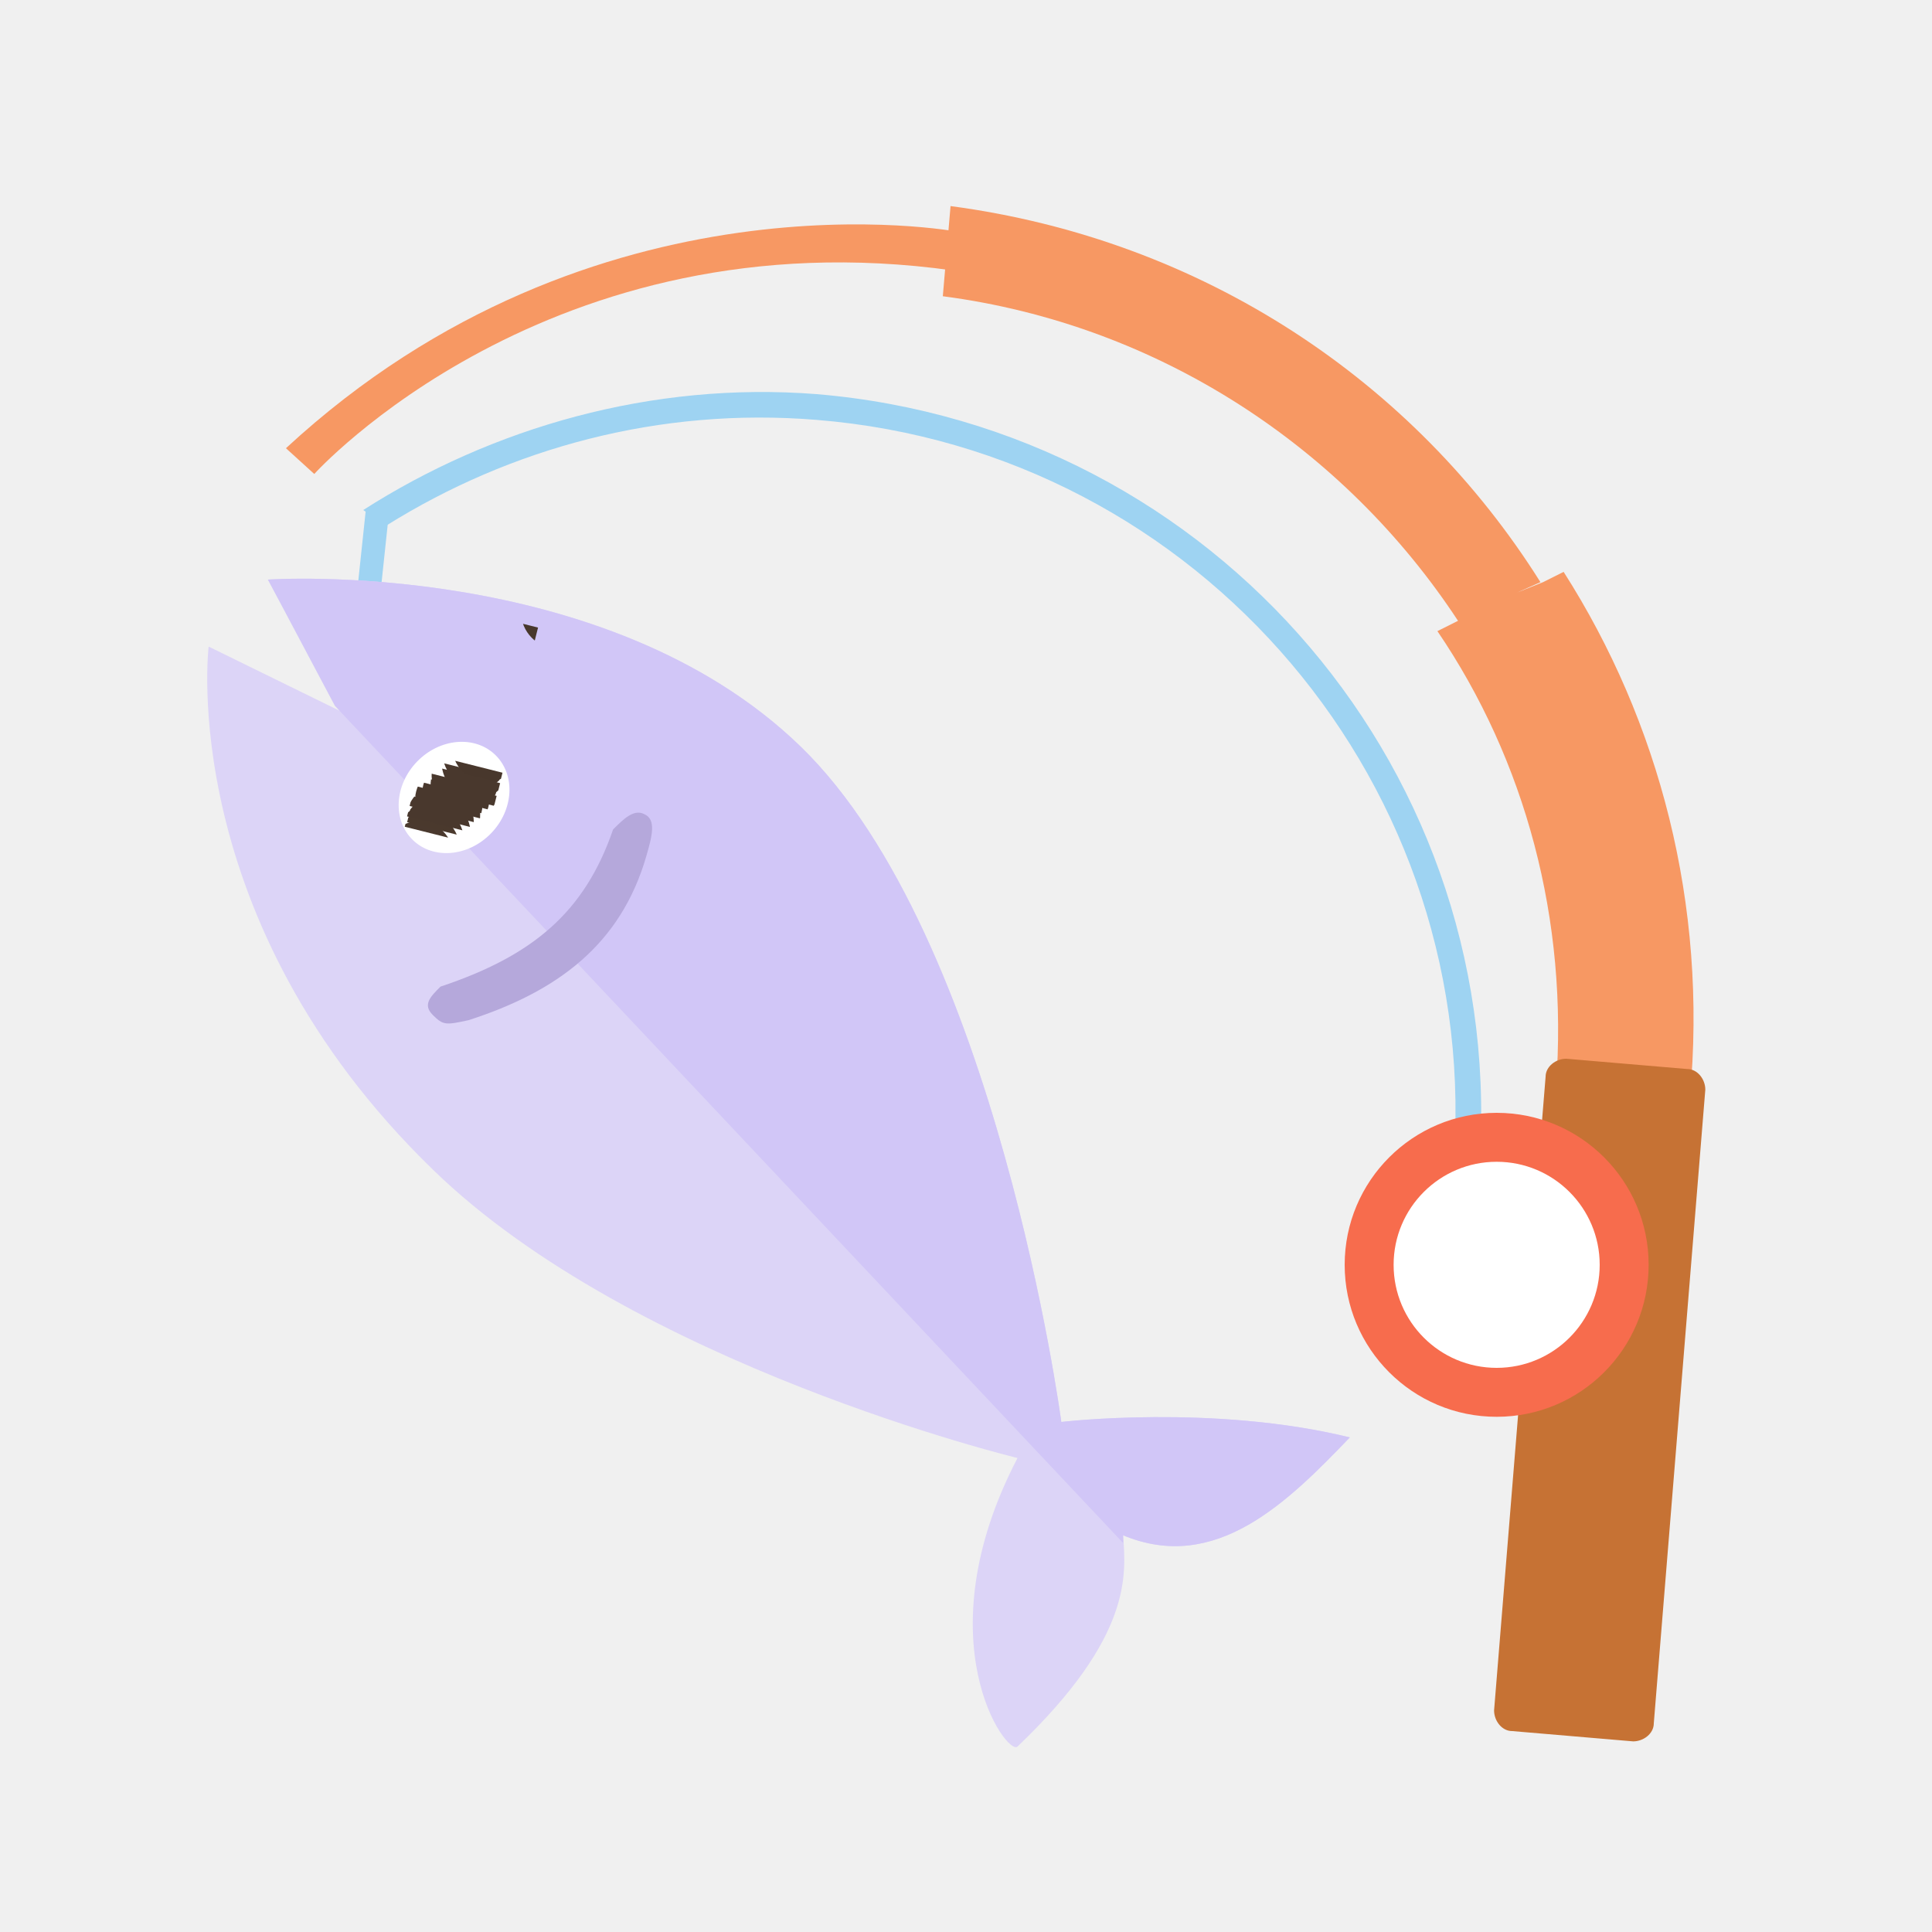
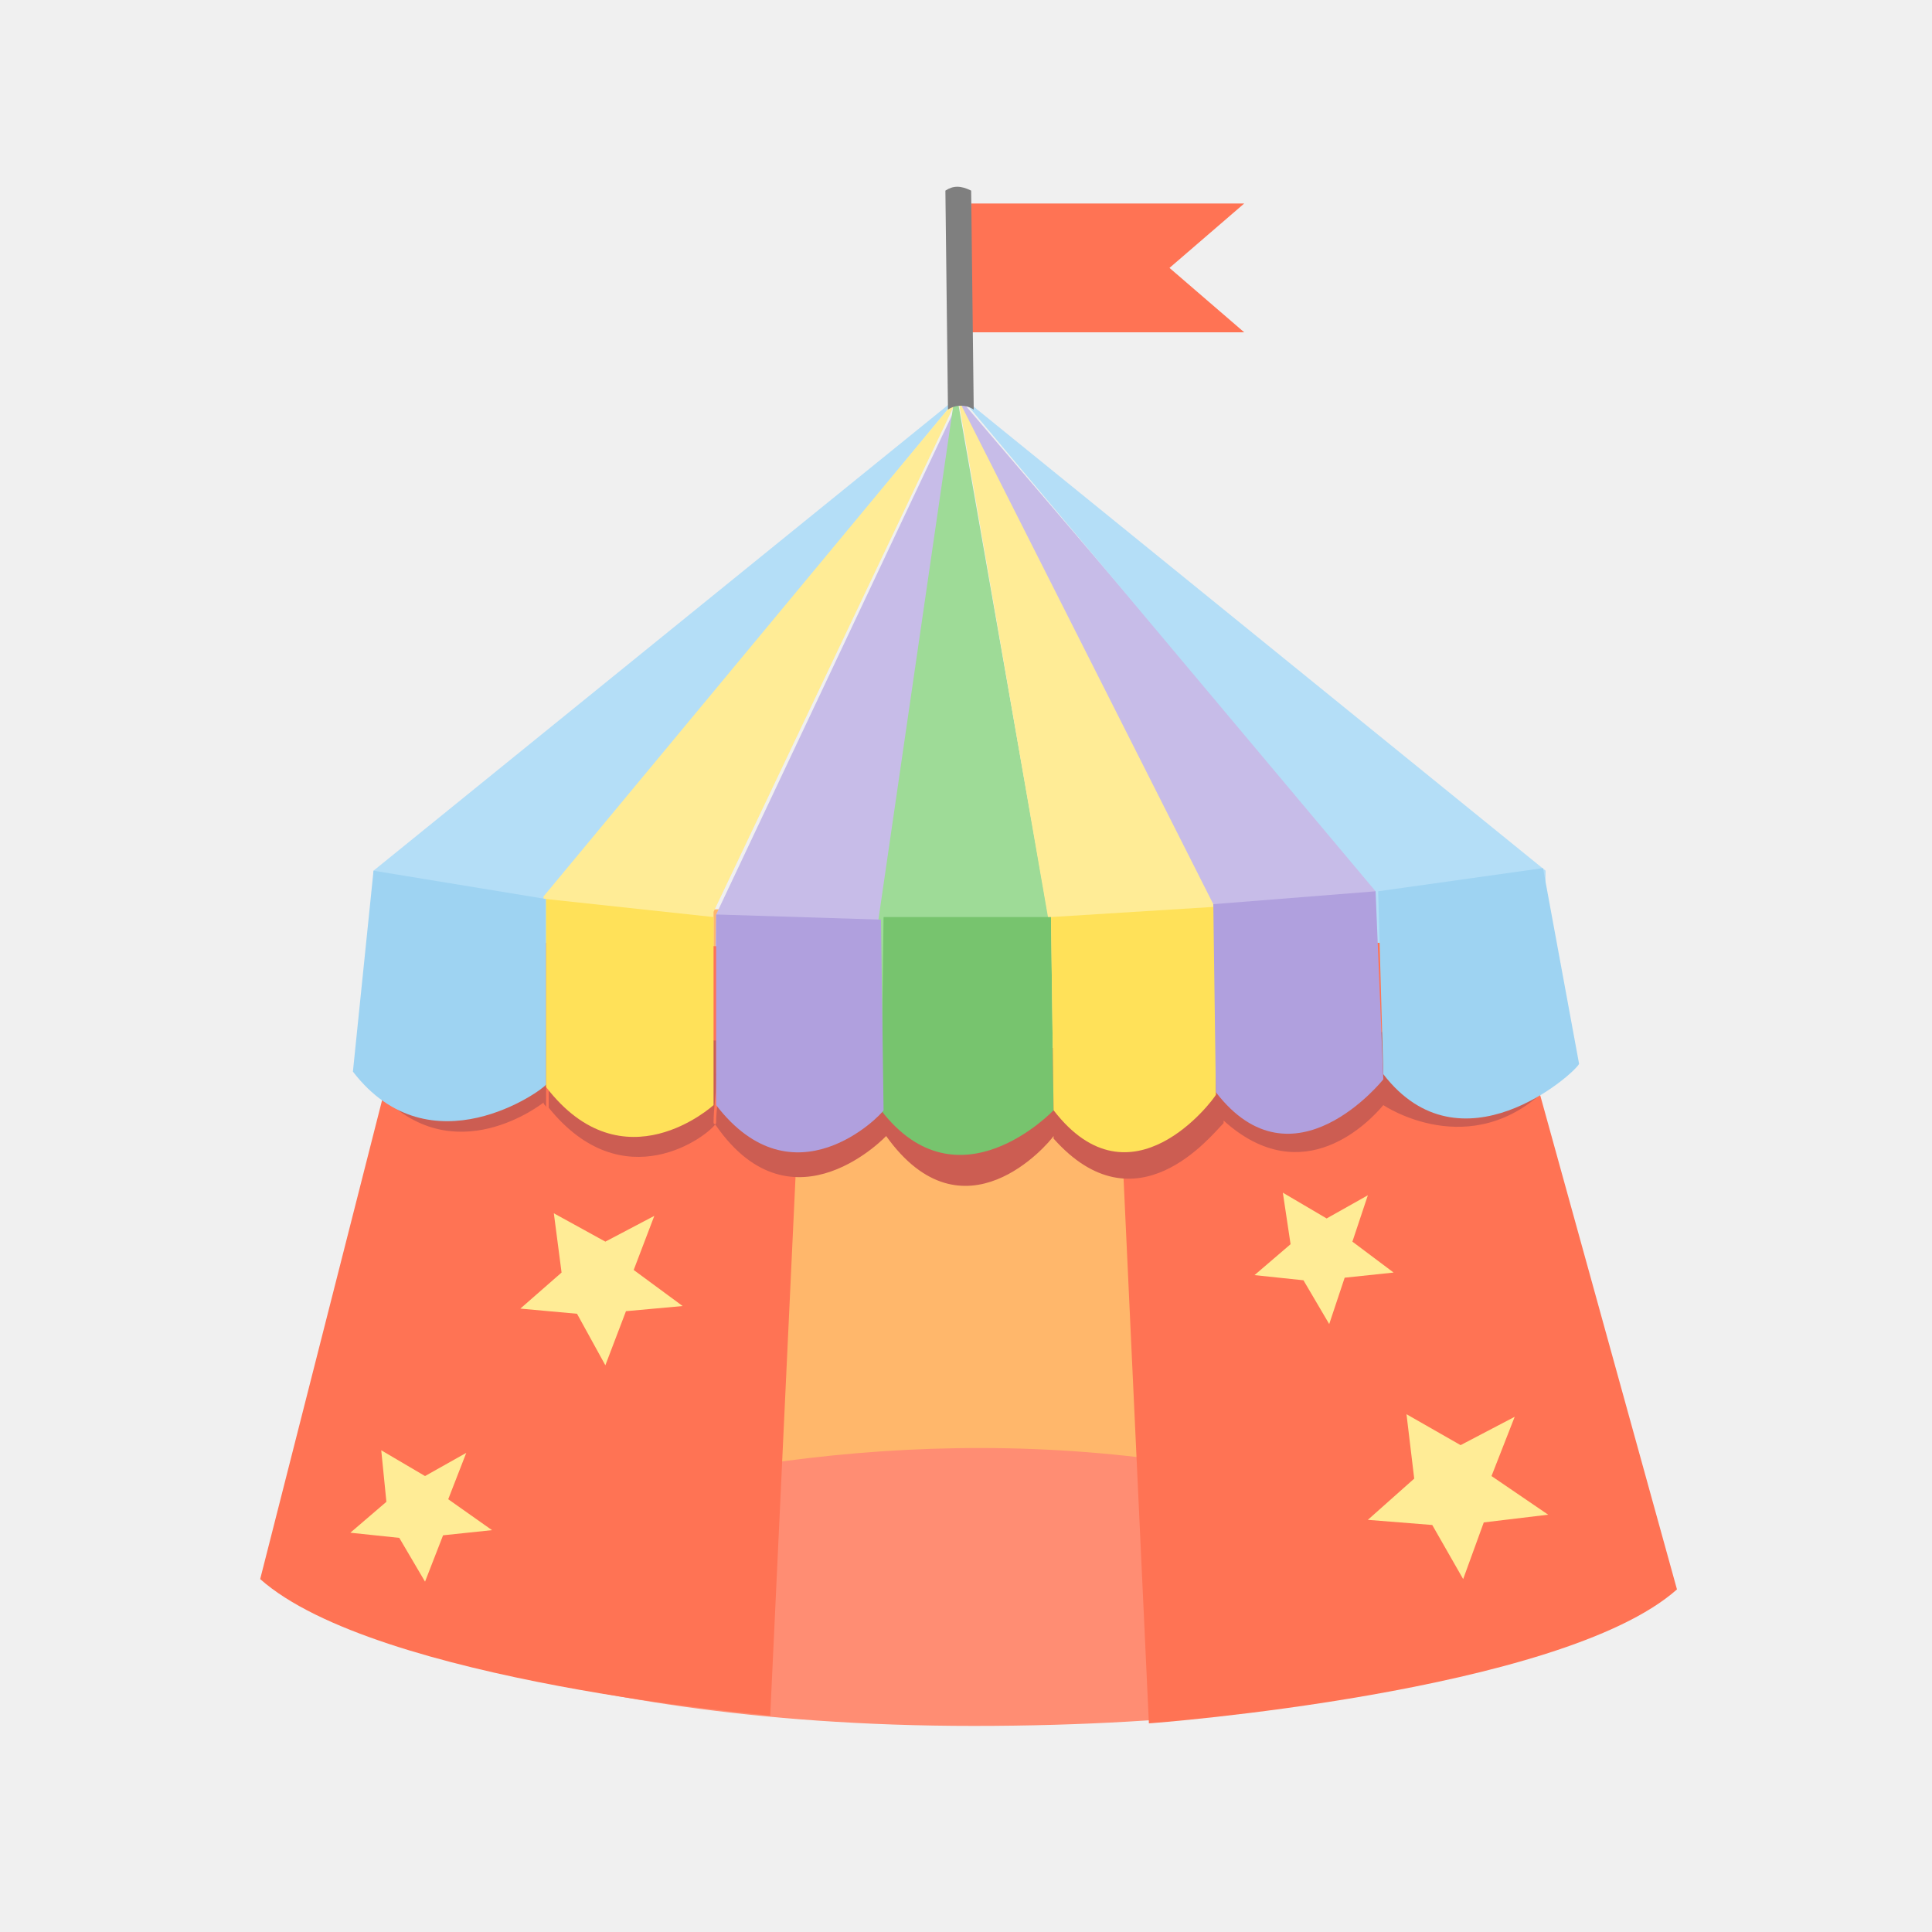
- <svg xmlns="http://www.w3.org/2000/svg" xmlns:xlink="http://www.w3.org/1999/xlink" width="75" height="75" viewBox="0 0 75 75">
-   <path fill="#F79863" d="M36.9 8l-.3 3.5c8.4 1.1 15.6 5.9 20 12.6l1-.5 1.3-.6.9-.4C54.9 14.8 46.7 9.3 36.9 8zm23.8 14.2l-.8.4-1 .4-1.3.6-1 .5-.8.4c3.4 5 5.1 11.2 4.6 17.7-.2 2.9 4.9 4.3 5.2.4.7-7.5-1.2-14.6-4.9-20.4z" />
-   <path fill="#C67234" d="M64.2 66.9c0 .4-.4.7-.8.7l-4.7-.4c-.4 0-.7-.4-.7-.8l2-24.6c0-.4.4-.7.8-.7l4.7.4c.4 0 .7.4.7.8l-2 24.6z" />
-   <path fill="#9ED3F2" d="M31.7 16.3c14.9 1.2 26 14.3 24.7 29.2-.1.7-.1 1.4-.3 2.1l1 .1c.1-.7.2-1.4.3-2.1 1.3-15.5-10.2-29-25.7-30.3-6.4-.5-12.6 1.3-17.6 4.5l.9.6c4.8-3 10.6-4.6 16.7-4.1z" />
-   <circle fill="#F76C4D" cx="58.1" cy="49.1" r="5.9" />
-   <circle fill="#fff" cx="58.1" cy="49.1" r="4" />
-   <path fill="#9ED3F2" d="M12.8 33l.9.1 1.4-13.2-.9-.1z" />
-   <path fill="#DCD4F7" d="M10.4 22.5s13.1-.9 20.7 6.5 10.1 26.2 10.1 26.2 5.9-.7 11.2.6c-2.4 2.5-5.2 5.3-8.8 3.8.1 1.5.4 3.9-4.1 8.2-.4.4-3.7-4.1 0-11.2 0 0-14.9-3.6-22.7-11.2-10-9.7-8.7-20.3-8.7-20.3l5.1 2.5-2.8-5.1z" />
-   <path fill="#D1C6F7" d="M10.4 22.5s13.1-.9 20.7 6.5 10.1 26.2 10.1 26.2 5.9-.7 11.2.6c-2.4 2.5-5.2 5.3-8.8 3.8 0 .1 0 .2 0 .3L13 27.4l-2.6-4.9z" />
-   <ellipse transform="matrix(.696 -.718 .718 .696 -16.881 22.018)" fill="#fff" cx="17.6" cy="31" rx="2.3" ry="2" />
-   <defs>
-     <ellipse id="a" transform="matrix(.851 -.526 .526 .851 -13.663 14.066)" cx="17.9" cy="31.1" rx="1.3" ry="1.4" />
-   </defs>
-   <clipPath id="b">
-     <use xlink:href="#a" overflow="visible" />
-   </clipPath>
-   <path transform="matrix(-.97 -.244 .244 -.97 26.117 67.818)" clip-path="url(#b)" fill="#4A392E" d="M15.7 32.1h3.1v.4h-3.1z" />
-   <defs>
-     <ellipse id="c" transform="matrix(.851 -.526 .526 .851 -13.661 14.037)" cx="17.9" cy="31.1" rx="1.3" ry="1.4" />
-   </defs>
-   <clipPath id="d">
-     <use xlink:href="#c" overflow="visible" />
-   </clipPath>
-   <path transform="matrix(-.97 -.244 .244 -.97 26.354 67.47)" clip-path="url(#d)" fill="#4A392D" d="M15.8 31.9h3.1v.4h-3.1z" />
-   <defs>
-     <ellipse id="e" transform="matrix(.851 -.526 .526 .851 -13.657 14.005)" cx="17.8" cy="31" rx="1.3" ry="1.4" />
-   </defs>
-   <clipPath id="f">
-     <use xlink:href="#e" overflow="visible" />
-   </clipPath>
-   <path transform="matrix(-.97 -.244 .244 -.97 26.4 67.053)" clip-path="url(#f)" fill="#49382D" d="M15.8 31.7h3.1v.4h-3.1z" />
-   <defs>
-     <ellipse id="g" transform="matrix(.85 -.526 .526 .85 -13.659 13.986)" cx="17.8" cy="31" rx="1.3" ry="1.4" />
-   </defs>
-   <clipPath id="h">
-     <use xlink:href="#g" overflow="visible" />
-   </clipPath>
-   <path transform="matrix(-.97 -.244 .244 -.97 26.648 66.703)" clip-path="url(#h)" fill="#49382D" d="M15.9 31.5H19v.4h-3.1z" />
-   <defs>
-     <ellipse id="i" transform="matrix(.851 -.526 .526 .851 -13.656 13.954)" cx="17.7" cy="31" rx="1.3" ry="1.4" />
-   </defs>
-   <clipPath id="j">
-     <use xlink:href="#i" overflow="visible" />
-   </clipPath>
-   <path transform="matrix(-.97 -.244 .244 -.97 26.694 66.285)" clip-path="url(#j)" fill="#49382D" d="M15.9 31.3H19v.4h-3.1z" />
-   <defs>
-     <ellipse id="k" transform="matrix(.85 -.526 .526 .85 -13.655 13.932)" cx="17.7" cy="31" rx="1.3" ry="1.4" />
-   </defs>
-   <clipPath id="l">
-     <use xlink:href="#k" overflow="visible" />
-   </clipPath>
-   <path transform="matrix(-.97 -.244 .244 -.97 26.939 65.933)" clip-path="url(#l)" fill="#49382D" d="M16 31.1h3.1v.4H16z" />
-   <defs>
-     <ellipse id="m" transform="matrix(.851 -.526 .526 .851 -13.643 13.884)" cx="17.6" cy="31" rx="1.3" ry="1.4" />
-   </defs>
-   <clipPath id="n">
-     <use xlink:href="#m" overflow="visible" />
-   </clipPath>
-   <path transform="matrix(-.97 -.244 .244 -.97 26.967 65.521)" clip-path="url(#n)" fill="#49382D" d="M16 30.9h3.1v.4H16z" />
-   <defs>
-     <ellipse id="o" transform="matrix(.851 -.526 .526 .851 -13.644 13.864)" cx="17.6" cy="30.9" rx="1.3" ry="1.4" />
-   </defs>
-   <clipPath id="p">
-     <use xlink:href="#o" overflow="visible" />
-   </clipPath>
-   <path transform="matrix(-.97 -.244 .244 -.97 27.215 65.166)" clip-path="url(#p)" fill="#49382D" d="M16.1 30.7h3.1v.4h-3.1z" />
-   <defs>
-     <ellipse id="q" transform="matrix(.851 -.526 .526 .851 -13.645 13.839)" cx="17.5" cy="30.9" rx="1.3" ry="1.4" />
-   </defs>
-   <clipPath id="r">
-     <use xlink:href="#q" overflow="visible" />
-   </clipPath>
-   <path transform="matrix(-.97 -.244 .244 -.97 27.454 64.821)" clip-path="url(#r)" fill="#49382D" d="M16.2 30.5h3.1v.4h-3.1z" />
-   <defs>
-     <ellipse id="s" transform="matrix(.851 -.526 .526 .851 -13.642 13.811)" cx="17.5" cy="30.9" rx="1.3" ry="1.4" />
-   </defs>
-   <clipPath id="t">
-     <use xlink:href="#s" overflow="visible" />
-   </clipPath>
-   <path transform="matrix(-.97 -.244 .244 -.97 27.505 64.401)" clip-path="url(#t)" fill="#49382D" d="M16.2 30.3h3.1v.4h-3.1z" />
-   <defs>
-     <ellipse id="u" transform="matrix(.851 -.526 .526 .851 -13.635 13.775)" cx="17.4" cy="30.9" rx="1.3" ry="1.4" />
-   </defs>
-   <clipPath id="v">
-     <use xlink:href="#u" overflow="visible" />
-   </clipPath>
-   <path transform="matrix(-.97 -.244 .244 -.97 27.808 63.867)" clip-path="url(#v)" fill="#49382D" d="M16.3 30h3.1v.4h-3.1z" />
-   <defs>
-     <ellipse id="w" transform="matrix(.851 -.526 .526 .851 -13.631 13.743)" cx="17.4" cy="30.9" rx="1.3" ry="1.4" />
-   </defs>
-   <clipPath id="x">
-     <use xlink:href="#w" overflow="visible" />
-   </clipPath>
-   <path transform="matrix(-.97 -.244 .244 -.97 27.853 63.45)" clip-path="url(#x)" fill="#49382D" d="M16.3 29.8h3.1v.4h-3.1z" />
-   <defs>
-     <ellipse id="y" transform="matrix(.851 -.526 .526 .851 -13.631 13.72)" cx="17.3" cy="30.8" rx="1.3" ry="1.4" />
-   </defs>
-   <clipPath id="z">
-     <use xlink:href="#y" overflow="visible" />
-   </clipPath>
-   <path transform="matrix(-.97 -.244 .244 -.97 28.095 63.098)" clip-path="url(#z)" fill="#48372C" d="M16.4 29.6h3.1v.4h-3.1z" />
-   <defs>
-     <ellipse id="A" transform="matrix(.851 -.526 .526 .851 -13.597 13.32)" cx="16.6" cy="30.6" rx="1.3" ry="1.4" />
-   </defs>
-   <clipPath id="B">
-     <use xlink:href="#A" overflow="visible" />
-   </clipPath>
-   <path transform="matrix(-.97 -.244 .244 -.97 30.178 57.538)" clip-path="url(#B)" fill="#48372C" d="M17.1 23.9h3.1v6h-3.1z" />
-   <path fill="#F79863" d="M11.1 17.4l1.1 1S21.3 8.3 37 10.5l.2-1.5s-14.1-2.7-26.1 8.4z" />
-   <path fill="#B5A8DB" d="M23.8 32.2c.4-.4.8-.8 1.2-.6.5.2.3.9.1 1.6-1 3.5-3.5 5.3-6.9 6.4-.9.2-1 .2-1.4-.2s-.1-.7.3-1.1c3.6-1.2 5.6-2.9 6.7-6.1z" />
+ <svg xmlns="http://www.w3.org/2000/svg" width="75" height="75" viewBox="0 0 75 75">
+   <path fill-rule="evenodd" clip-rule="evenodd" fill="#FFB76B" d="M23.8 35.3l-1 24.9 30 .6-4-25.5z" />
+   <path fill-rule="evenodd" clip-rule="evenodd" fill="#FF8D73" d="M12.5 62.3c1.9-1.6 27-13.1 50.2.4-.7.4-7.6 4.3-24.9 4.3-17.3 0-25.4-4.8-25.3-4.7z" />
+   <path fill-rule="evenodd" clip-rule="evenodd" fill="#B4DEF7" d="M14.6 41.7c3.1 3.9 6.4 0 6.4 0l.2-6.9 16-19.4-22.7 18.4.1 7.9z" />
+   <path fill-rule="evenodd" clip-rule="evenodd" fill="#FFEC96" d="M21.1 41.6c3.1 3.9 6.3.5 6.6-.1v-6.1l9.5-20-16.1 19.4v6.8z" />
+   <path fill-rule="evenodd" clip-rule="evenodd" fill="#C7BCE8" d="M27.7 41.5c3.1 3.9 6.6-.2 6.6-.2l-.1-5.5 3-20.2-9.4 19.9-.1 6z" />
+   <path fill-rule="evenodd" clip-rule="evenodd" fill="#9EDB97" d="M34.3 41.3c3.1 3.9 6.4.1 6.4.1v-5.8l-3.6-20.5-3 20.6.2 5.6z" />
+   <path fill-rule="evenodd" clip-rule="evenodd" fill="#FFEC96" d="M40.7 41.5c3.1 3.9 6.1.7 6.5.2v-7.9l-10-18.3 3.5 20.2v5.8z" />
+   <path fill-rule="evenodd" clip-rule="evenodd" fill="#C7BCE8" d="M47.3 41.6c3.1 3.9 5.7 1.1 6.2.4l.1-7.4-16.5-19.3 10 19.8.2 6.5z" />
+   <path fill-rule="evenodd" clip-rule="evenodd" fill="#B4DEF7" d="M59.9 41.7c-3.1 3.9-6.4.3-6.4.3l-.1-7.4-16.2-19.3L60 33.8l-.1 7.9z" />
+   <path fill-rule="evenodd" clip-rule="evenodd" fill="#FF7354" d="M37.7 12.9v-5h10.6l-2.9 2.5 2.9 2.5zM15.9 36.5l15.4.3-1.4 29.8s-15.3-1.3-19.8-5.3l5.6-22 .2-2.8z" />
+   <path fill="#7F7F7F" d="M37.7 7.4l.1 8.5c-.3-.2-.7-.2-1 0l-.1-8.5c.3-.2.6-.2 1 0z" />
+   <path fill-rule="evenodd" clip-rule="evenodd" fill="#FF7354" d="M65.1 61.7l-6.2-22.4-.3-2.8-15.4.3 1.4 30.1c.1 0 16-1.2 20.5-5.2" />
+   <path fill-rule="evenodd" clip-rule="evenodd" fill="#CC5D52" d="M27.8 43.7V42c0-.5.1-1.1.1-1.6 5.3.3 10.6.4 15.9.2 5.3-.3 10.6-.6 15.9-.8 0 .4.1.8.2 1.2.1.4.2.8.2 1.2-3 3-6.4.7-6.4.7s0-.1 0-.1 0 .1 0 .1c-.5.6-3.1 3.4-6.2.6 0 0 0 .1 0 .1-.5.5-3.4 4.2-6.6.6 0 0 0 0 0-.1-.2.3-3.5 4.2-6.5 0 0-.5 0-1 0-1.5s0-1 0-1.5c0 .5 0 1 0 1.5s0 1 0 1.5c.1-.1-3.6 3.9-6.6-.4zm0-1.8c0-.5.1-1 .1-1.5h-.1v1.5zm-6.5-.6c.1-.4.1-.9.1-1.3h-.1v1.3c.1-.5.1-.9.1-1.3 2.1.1 4.3.3 6.5.4V42c0 .5-.1 1.1-.1 1.6-.3.5-3.6 3-6.5-.6v-1.7zm6.5.7c0 .5-.1 1-.1 1.6 0 0 .1.1.1.1V42zm-13.1.4c2.9 3.2 6.4.4 6.4.4 0-.5.1-.9.1-1.4v-.1V43c0-.1-.1-.1-.1-.2 0-.5.1-.9.1-1.4V40c-2.1-.1-4.2-.2-6.3-.2 0 .4-.1.9-.2 1.3.1.4 0 .9 0 1.3z" />
+   <path fill-rule="evenodd" clip-rule="evenodd" fill="#9ED3F2" d="M13.7 41.6c3 3.9 7.4.7 7.5.5v-7.2l-6.7-1.1-.8 7.8z" />
+   <path fill-rule="evenodd" clip-rule="evenodd" fill="#FFE159" d="M21.2 42.2c3 3.9 6.5.7 6.5.7v-7.3l-6.5-.7v7.3z" />
+   <path fill-rule="evenodd" clip-rule="evenodd" fill="#77C46E" d="M34.2 43.1c3 3.9 6.7 0 6.7 0l-.1-7.5h-6.5l-.1 7.5z" />
+   <path fill-rule="evenodd" clip-rule="evenodd" fill="#FFE159" d="M40.9 43.1c3 3.9 6.2-.4 6.3-.6v-7.3l-6.4.4.1 7.5z" />
+   <path fill-rule="evenodd" clip-rule="evenodd" fill="#B0A0DE" d="M27.8 42.9c3 3.9 6.4.4 6.5.2l-.1-7.4-6.4-.2v7.4zm19.4-.5c3 3.9 6.5-.5 6.5-.5l-.3-7.3-6.3.5.1 7.3z" />
+   <path fill-rule="evenodd" clip-rule="evenodd" fill="#9ED3F2" d="M53.7 41.7c3 3.9 7.4 0 7.6-.4l-1.4-7.6-6.4.9.2 7.1z" />
+   <path fill-rule="evenodd" clip-rule="evenodd" fill="#FFEC96" d="M23.5 48.2l1.9-1-.8 2.1 1.9 1.4-2.2.2-.8 2.1-1.1-2-2.2-.2 1.6-1.4-.3-2.3zm-7 9.1l1.6-.9-.7 1.8 1.7 1.2-1.9.2-.7 1.8-1-1.7-1.9-.2 1.4-1.2-.2-2zm35-10l1.6-.9-.6 1.8 1.6 1.2-1.9.2-.6 1.8-1-1.7-1.9-.2 1.4-1.2-.3-2zm5.2 8.8l2.1-1.1-.9 2.3 2.2 1.5-2.5.3-.8 2.2-1.2-2.1-2.5-.2 1.8-1.6-.3-2.5z" />
</svg>
